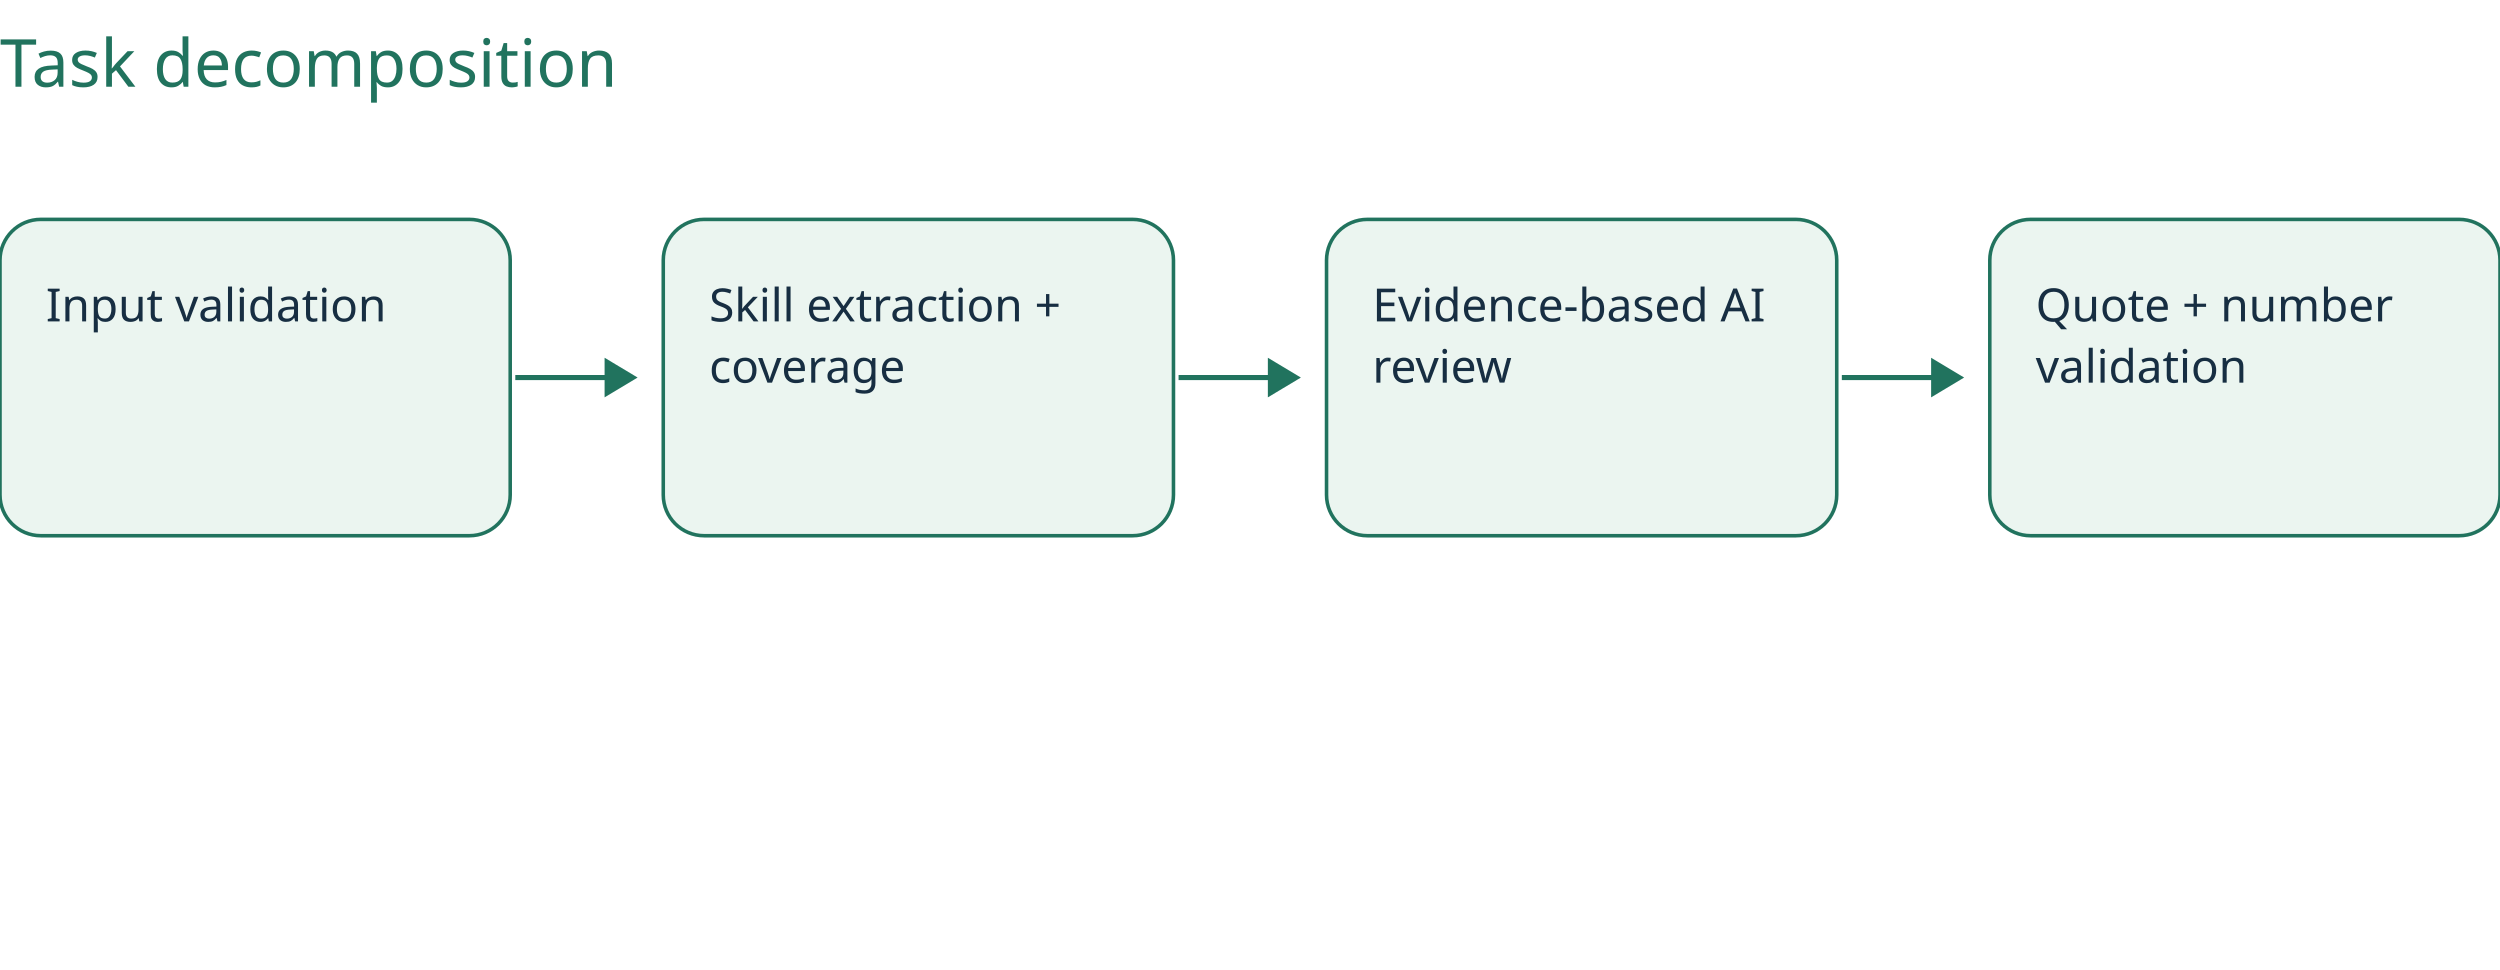
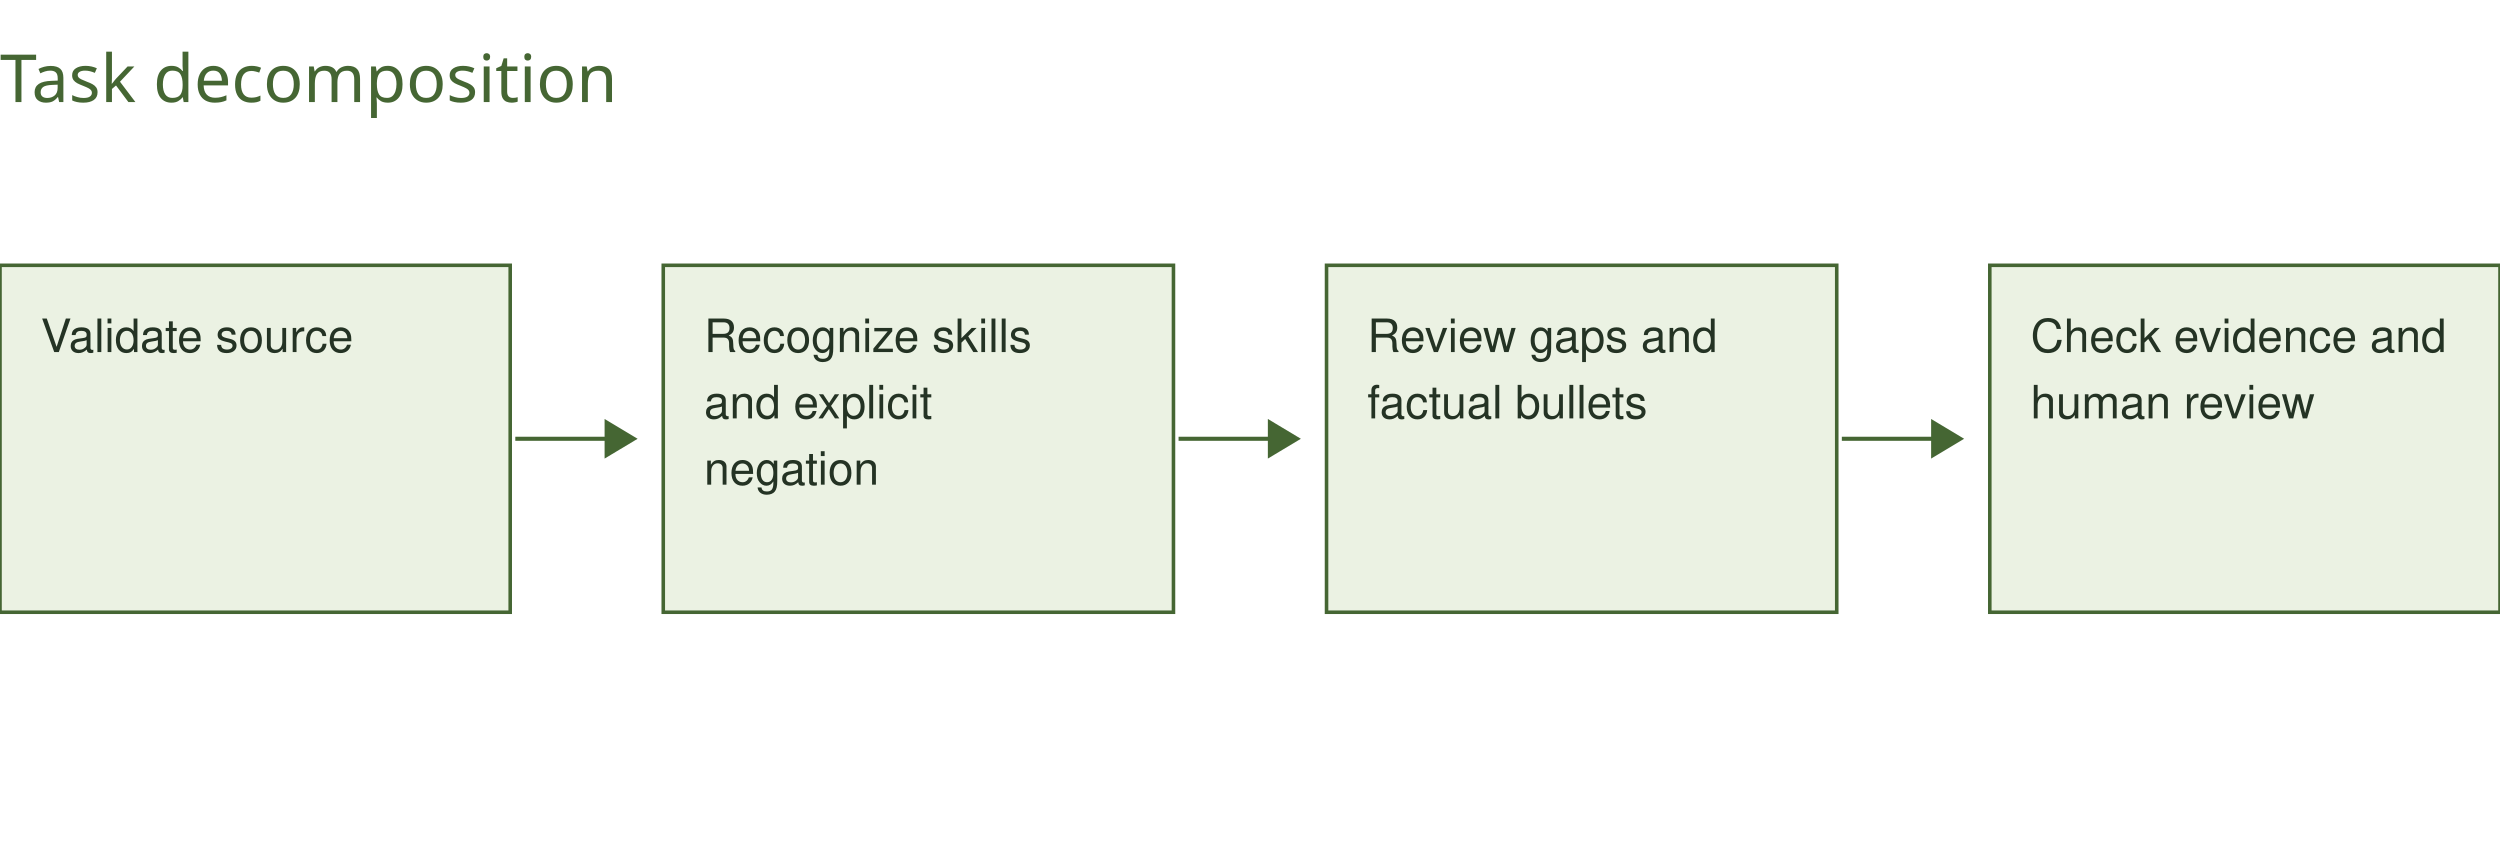
- <svg xmlns="http://www.w3.org/2000/svg" width="490" height="190" preserveAspectRatio="xMinYMin meet" viewBox="0 0 490 190" version="1.0" fill-rule="evenodd">
+ <svg xmlns="http://www.w3.org/2000/svg" width="490" height="165" preserveAspectRatio="xMinYMin meet" viewBox="0 0 490 165" version="1.0" fill-rule="evenodd">
  <clipPath id="clip">
-     <rect x="0" y="0" width="490" height="190" />
+     <rect x="0" y="0" width="490" height="165" />
  </clipPath>
-   <g id="group" transform="scale(1,-1) translate(0,-190)" style="clip-path: url(#clip)">
+   <g id="group" transform="scale(1,-1) translate(0,-165)" style="clip-path: url(#clip)">
    <g transform="">
-       <text x="0" y="173" style="font-family: BodyBold; font-size: 13px;fill: rgb(13%,45%,37%); stroke:none;" transform="translate(0,346) scale(1,-1)">Task decomposition</text>
-       <rect x="0" y="85" width="100" height="62" rx="8" ry="8" style="stroke: rgb(13%,45%,37%); stroke-linecap: butt; stroke-width: 0.7; fill: rgb(92%,96%,94%); fill-rule: evenodd;" />
-       <text x="9" y="127" style="font-family: Body; font-size: 9px;fill: rgb(9%,18%,26%); stroke:none;" transform="translate(0,254) scale(1,-1)">Input validation</text>
-       <path d="M 101,116 L 124,116 Z" style="stroke: rgb(13%,45%,37%); stroke-linecap: butt; stroke-width: 1;" />
-       <polygon points="124 116, 119 119, 119 113" style="stroke: rgb(13%,45%,37%); stroke-linecap: butt; stroke-width: 1; fill: rgb(13%,45%,37%); fill-rule: evenodd;" />
-       <rect x="130" y="85" width="100" height="62" rx="8" ry="8" style="stroke: rgb(13%,45%,37%); stroke-linecap: butt; stroke-width: 0.7; fill: rgb(92%,96%,94%); fill-rule: evenodd;" />
-       <text x="139" y="127" style="font-family: Body; font-size: 9px;fill: rgb(9%,18%,26%); stroke:none;" transform="translate(0,254) scale(1,-1)">Skill extraction +</text>
-       <text x="139" y="115" style="font-family: Body; font-size: 9px;fill: rgb(9%,18%,26%); stroke:none;" transform="translate(0,230) scale(1,-1)">coverage</text>
-       <path d="M 231,116 L 254,116 Z" style="stroke: rgb(13%,45%,37%); stroke-linecap: butt; stroke-width: 1;" />
-       <polygon points="254 116, 249 119, 249 113" style="stroke: rgb(13%,45%,37%); stroke-linecap: butt; stroke-width: 1; fill: rgb(13%,45%,37%); fill-rule: evenodd;" />
-       <rect x="260" y="85" width="100" height="62" rx="8" ry="8" style="stroke: rgb(13%,45%,37%); stroke-linecap: butt; stroke-width: 0.7; fill: rgb(92%,96%,94%); fill-rule: evenodd;" />
-       <text x="269" y="127" style="font-family: Body; font-size: 9px;fill: rgb(9%,18%,26%); stroke:none;" transform="translate(0,254) scale(1,-1)">Evidence-based AI</text>
-       <text x="269" y="115" style="font-family: Body; font-size: 9px;fill: rgb(9%,18%,26%); stroke:none;" transform="translate(0,230) scale(1,-1)">review</text>
-       <path d="M 361,116 L 384,116 Z" style="stroke: rgb(13%,45%,37%); stroke-linecap: butt; stroke-width: 1;" />
-       <polygon points="384 116, 379 119, 379 113" style="stroke: rgb(13%,45%,37%); stroke-linecap: butt; stroke-width: 1; fill: rgb(13%,45%,37%); fill-rule: evenodd;" />
-       <rect x="390" y="85" width="100" height="62" rx="8" ry="8" style="stroke: rgb(13%,45%,37%); stroke-linecap: butt; stroke-width: 0.7; fill: rgb(92%,96%,94%); fill-rule: evenodd;" />
-       <text x="399" y="127" style="font-family: Body; font-size: 9px;fill: rgb(9%,18%,26%); stroke:none;" transform="translate(0,254) scale(1,-1)">Quote + number</text>
-       <text x="399" y="115" style="font-family: Body; font-size: 9px;fill: rgb(9%,18%,26%); stroke:none;" transform="translate(0,230) scale(1,-1)">validation</text>
+       <text x="0" y="145" style="font-family: Helvetica-Bold; font-size: 13px;fill: rgb(27%,40%,20%); stroke:none;" transform="translate(0,290) scale(1,-1)">Task decomposition</text>
+       <rect x="0" y="45" width="100" height="68" style="stroke: rgb(27%,40%,20%); stroke-linecap: butt; stroke-width: 0.7; fill: rgb(92%,95%,89%); fill-rule: evenodd;" />
+       <text x="8" y="96" style="font-family: Helvetica; font-size: 9px;fill: rgb(14%,20%,14%); stroke:none;" transform="translate(0,192) scale(1,-1)">Validate source</text>
+       <path d="M 101,79 L 124,79 Z" style="stroke: rgb(27%,40%,20%); stroke-linecap: butt; stroke-width: 0.8;" />
+       <polygon points="124 79, 119 82, 119 76" style="stroke: rgb(27%,40%,20%); stroke-linecap: butt; stroke-width: 1; fill: rgb(27%,40%,20%); fill-rule: evenodd;" />
+       <rect x="130" y="45" width="100" height="68" style="stroke: rgb(27%,40%,20%); stroke-linecap: butt; stroke-width: 0.7; fill: rgb(92%,95%,89%); fill-rule: evenodd;" />
+       <text x="138" y="96" style="font-family: Helvetica; font-size: 9px;fill: rgb(14%,20%,14%); stroke:none;" transform="translate(0,192) scale(1,-1)">Recognize skills</text>
+       <text x="138" y="83" style="font-family: Helvetica; font-size: 9px;fill: rgb(14%,20%,14%); stroke:none;" transform="translate(0,166) scale(1,-1)">and explicit</text>
+       <text x="138" y="70" style="font-family: Helvetica; font-size: 9px;fill: rgb(14%,20%,14%); stroke:none;" transform="translate(0,140) scale(1,-1)">negation</text>
+       <path d="M 231,79 L 254,79 Z" style="stroke: rgb(27%,40%,20%); stroke-linecap: butt; stroke-width: 0.8;" />
+       <polygon points="254 79, 249 82, 249 76" style="stroke: rgb(27%,40%,20%); stroke-linecap: butt; stroke-width: 1; fill: rgb(27%,40%,20%); fill-rule: evenodd;" />
+       <rect x="260" y="45" width="100" height="68" style="stroke: rgb(27%,40%,20%); stroke-linecap: butt; stroke-width: 0.7; fill: rgb(92%,95%,89%); fill-rule: evenodd;" />
+       <text x="268" y="96" style="font-family: Helvetica; font-size: 9px;fill: rgb(14%,20%,14%); stroke:none;" transform="translate(0,192) scale(1,-1)">Review gaps and</text>
+       <text x="268" y="83" style="font-family: Helvetica; font-size: 9px;fill: rgb(14%,20%,14%); stroke:none;" transform="translate(0,166) scale(1,-1)">factual bullets</text>
+       <path d="M 361,79 L 384,79 Z" style="stroke: rgb(27%,40%,20%); stroke-linecap: butt; stroke-width: 0.8;" />
+       <polygon points="384 79, 379 82, 379 76" style="stroke: rgb(27%,40%,20%); stroke-linecap: butt; stroke-width: 1; fill: rgb(27%,40%,20%); fill-rule: evenodd;" />
+       <rect x="390" y="45" width="100" height="68" style="stroke: rgb(27%,40%,20%); stroke-linecap: butt; stroke-width: 0.7; fill: rgb(92%,95%,89%); fill-rule: evenodd;" />
+       <text x="398" y="96" style="font-family: Helvetica; font-size: 9px;fill: rgb(14%,20%,14%); stroke:none;" transform="translate(0,192) scale(1,-1)">Check evidence and</text>
+       <text x="398" y="83" style="font-family: Helvetica; font-size: 9px;fill: rgb(14%,20%,14%); stroke:none;" transform="translate(0,166) scale(1,-1)">human review</text>
    </g>
  </g>
</svg>
